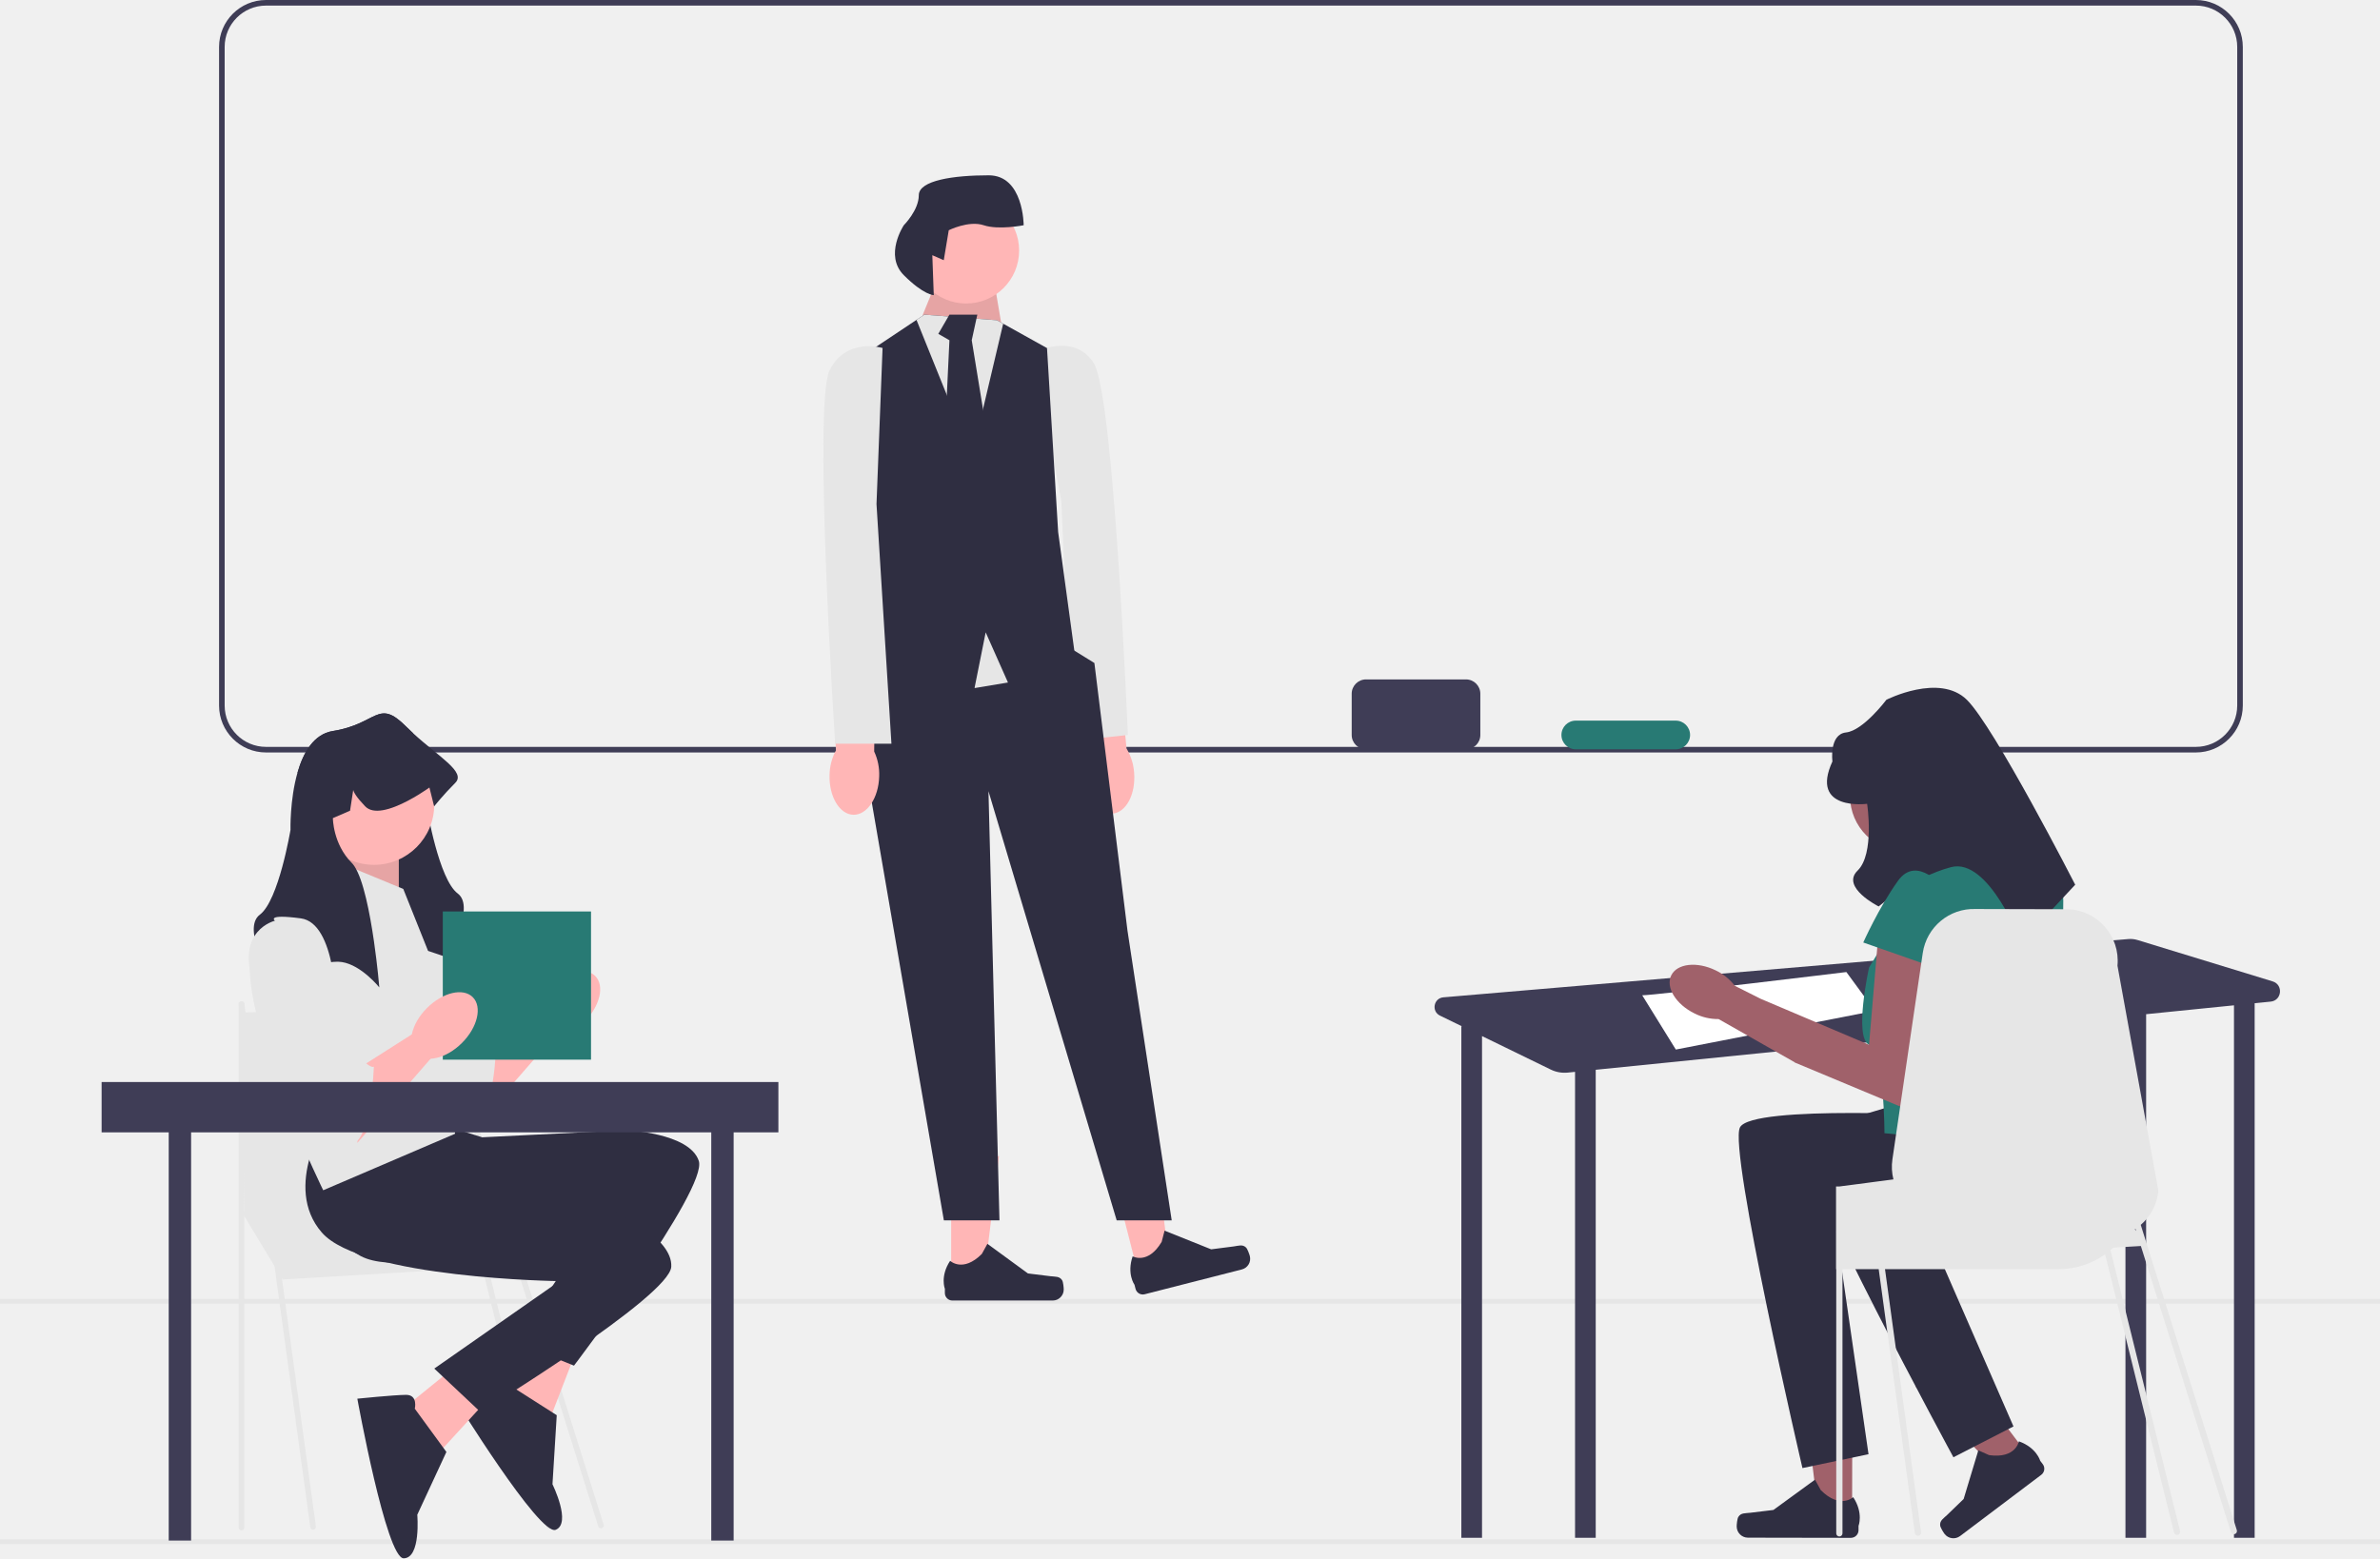
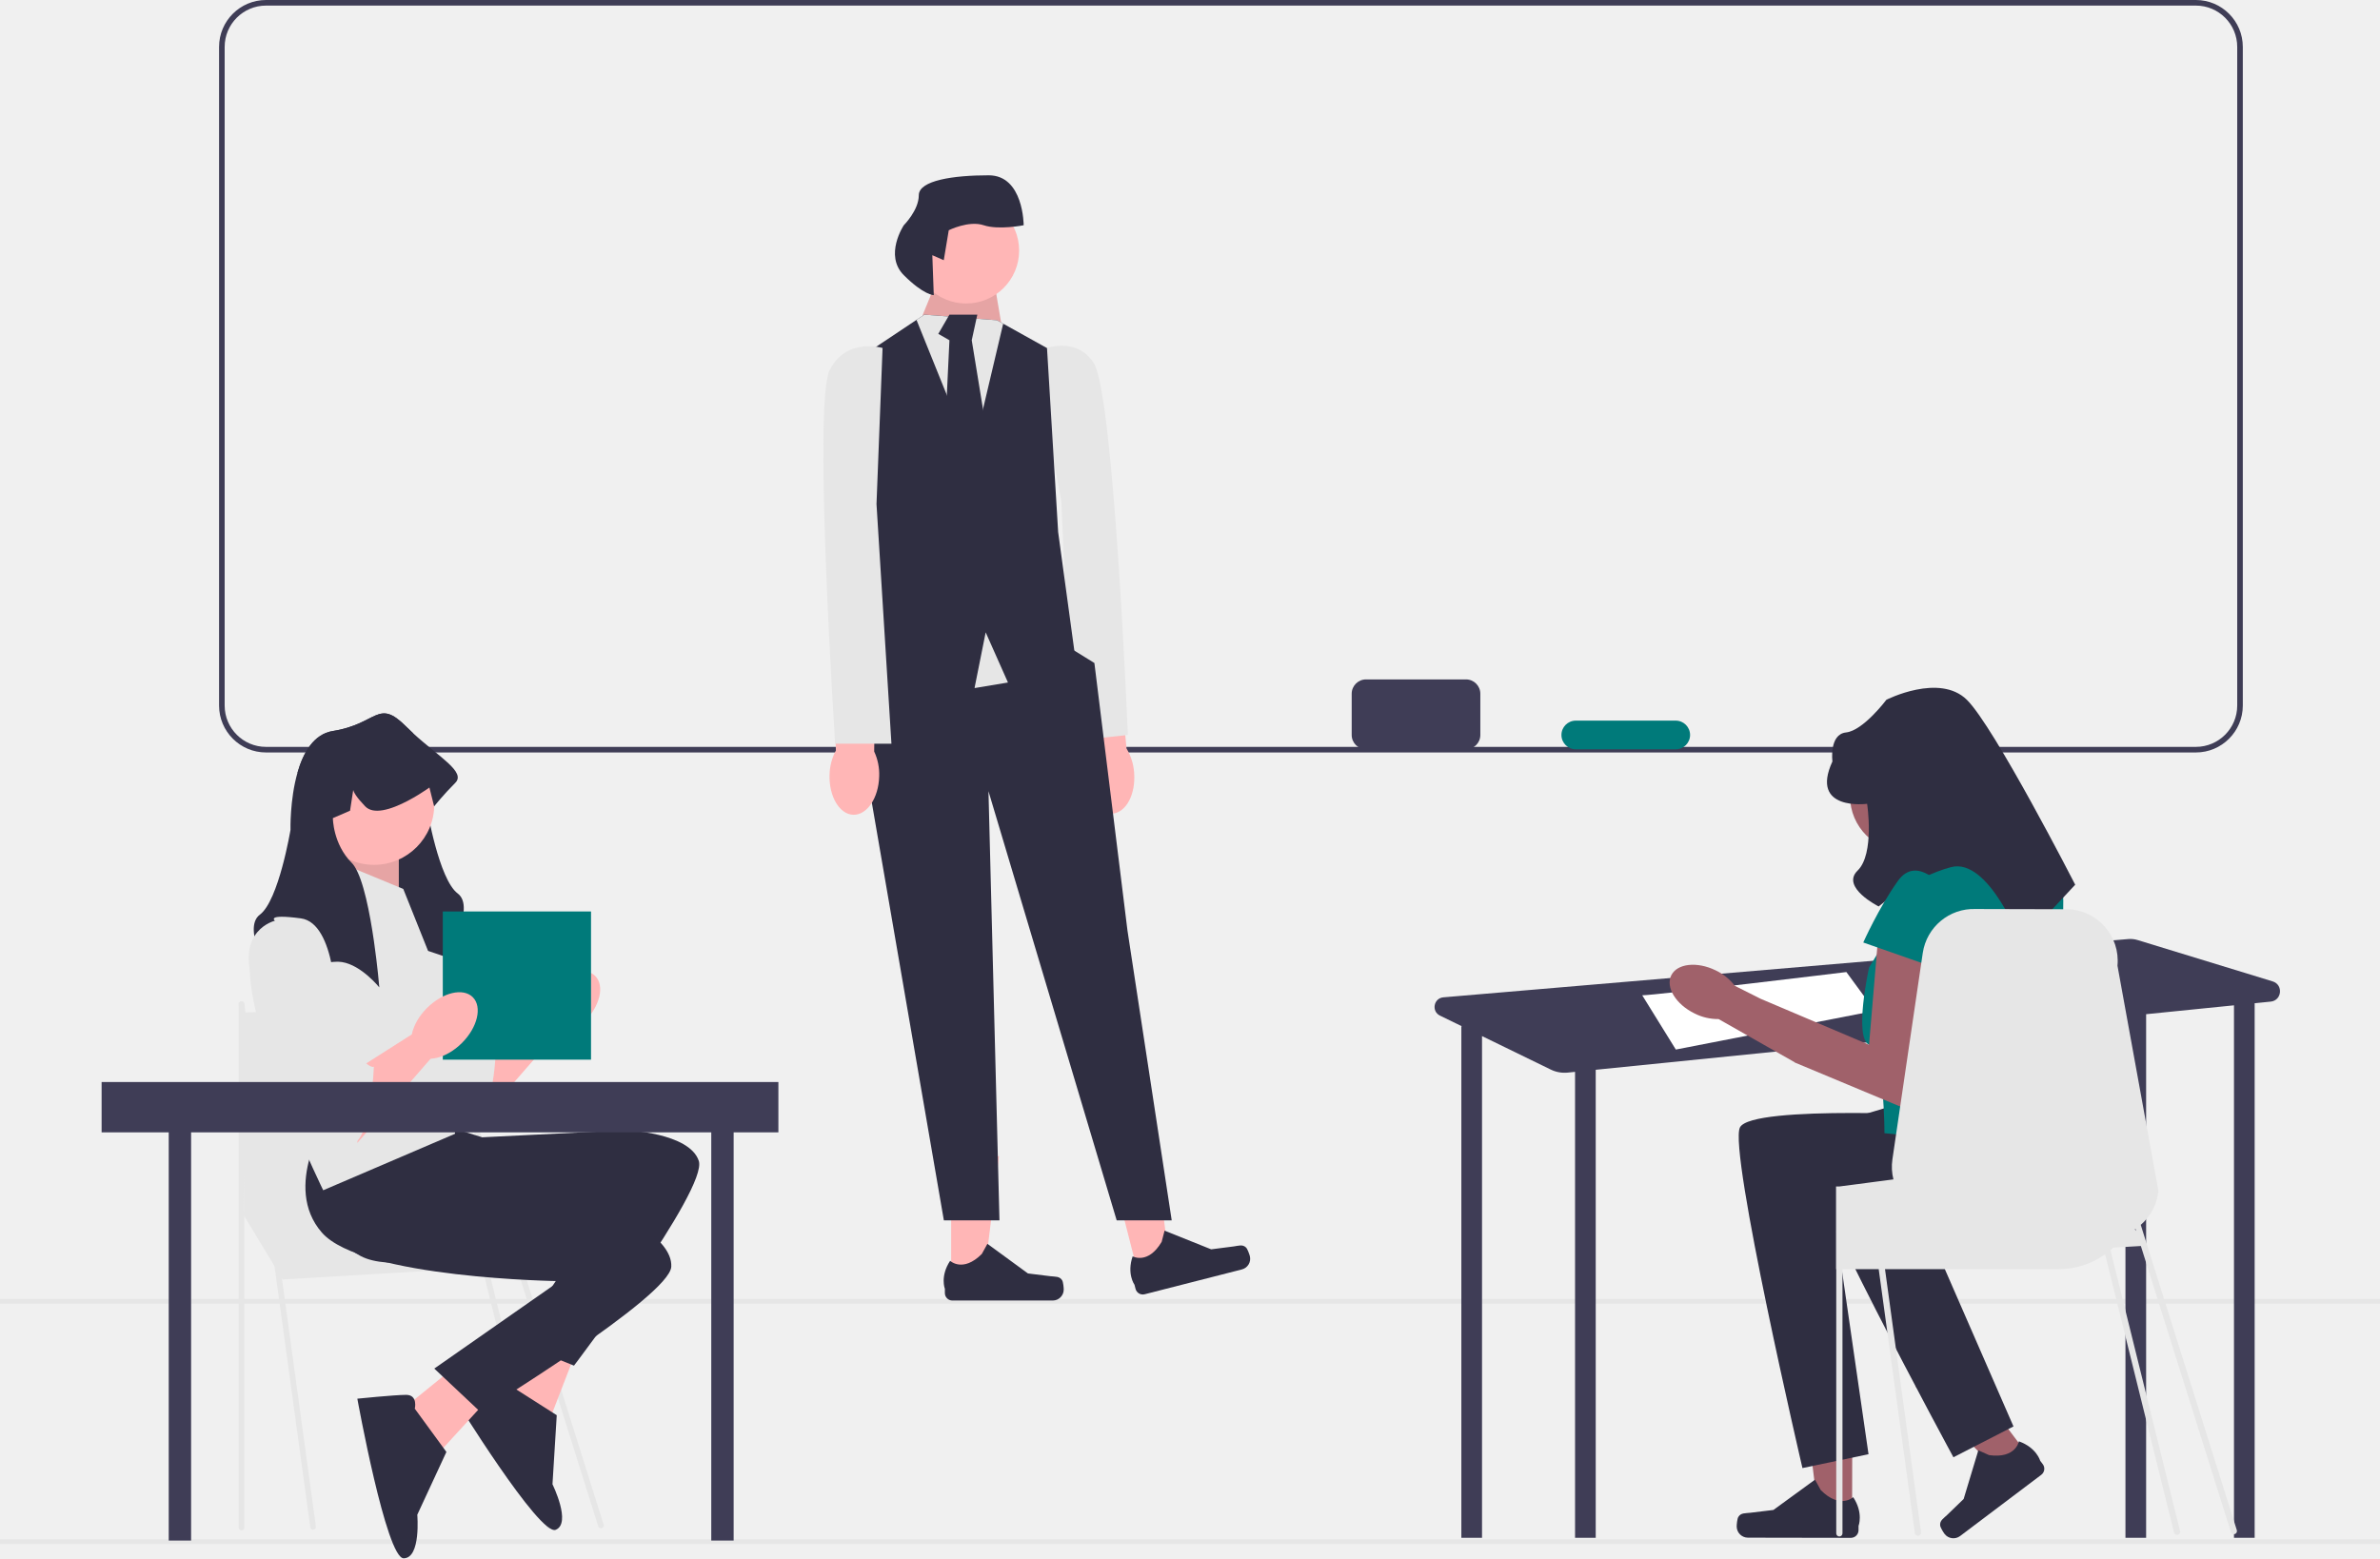
<svg xmlns="http://www.w3.org/2000/svg" width="851.034" height="557.347" viewBox="0 0 851.034 557.347" role="img" artist="Katerina Limpitsouni" source="https://undraw.co/">
  <path d="M785.204,269.129H95.109c-9.25,0-16.775-7.525-16.775-16.776V16.775c0-9.25,7.525-16.775,16.775-16.775H785.204c9.25,0,16.775,7.525,16.775,16.775V252.353c0,9.251-7.525,16.776-16.775,16.776ZM95.109,2c-8.147,0-14.775,6.628-14.775,14.775V252.353c0,8.147,6.628,14.776,14.775,14.776H785.204c8.147,0,14.775-6.629,14.775-14.776V16.775c0-8.147-6.628-14.775-14.775-14.775H95.109Z" fill="#3f3d56" />
  <rect id="uuid-dac6dc9f-03bc-4283-a90c-97bcdcbf45dc" y="550.557" width="851.034" height="1.683" fill="#e6e6e6" />
  <rect id="uuid-2f9646f7-bb94-4523-8d2e-fd8f0877664c" y="464.557" width="851.034" height="1.683" fill="#e6e6e6" />
  <g>
    <path id="uuid-bb35f39c-94aa-41c4-b5d9-34ca9a9e88f1-1475" d="M387.84,277.792c.611,7.68,5.069,13.59,9.957,13.2,4.887-.39,8.353-6.931,7.74-14.613-.203-3.072-1.138-6.051-2.728-8.688l-3-32.507-15.225,1.733,4.574,31.863c-1.153,2.856-1.605,5.946-1.318,9.013Z" fill="#ffb6b6" />
    <path d="M369.653,126.133s14.232-7.534,21.448,3.725c7.216,11.258,12.197,133.021,12.197,133.021l-20.002,2.135-3.792-85.803-9.852-53.078Z" fill="#e6e6e6" />
    <g>
      <polygon points="340.114 458.204 351.701 458.203 357.213 413.509 340.112 413.51 340.114 458.204" fill="#ffb6b6" />
      <path d="M379.814,457.941h0c.361,.608,.551,2.569,.551,3.275h0c0,2.172-1.761,3.933-3.933,3.933h-35.885c-1.482,0-2.683-1.201-2.683-2.683v-1.494s-1.775-4.49,1.88-10.025c0,0,4.542,4.334,11.33-2.454l2.002-3.626,14.489,10.596,8.031,.989c1.757,.216,3.315-.034,4.218,1.489h0Z" fill="#2f2e41" />
    </g>
    <g>
      <polygon points="407.168 456.286 418.395 453.417 412.674 408.749 396.104 412.983 407.168 456.286" fill="#ffb6b6" />
      <path d="M445.568,446.205h0c.5,.499,1.17,2.352,1.345,3.037h0c.538,2.104-.733,4.246-2.837,4.784l-34.768,8.882c-1.436,.367-2.897-.5-3.264-1.935l-.37-1.448s-2.831-3.911-.66-10.178c0,0,5.474,3.074,10.37-5.182l1.042-4.009,16.661,6.681,8.026-1.03c1.756-.225,3.203-.853,4.456,.398l0-0Z" fill="#2f2e41" />
    </g>
    <polygon points="330.527 116.525 329.978 112.538 336.508 96.59 354.449 94.597 358.323 117.428 330.527 116.525" fill="#ffb6b6" />
    <polygon points="330.527 116.525 329.978 112.538 336.508 96.59 354.449 94.597 358.323 117.428 330.527 116.525" opacity=".1" />
    <polygon points="309.596 229.158 301.622 251.086 307.602 263.047 337.505 436.481 357.385 436.481 353.453 282.982 399.303 436.481 418.979 436.481 403.157 332.82 391.329 237.132 384.155 232.7 349.466 213.21 309.596 229.158" fill="#2f2e41" />
    <polygon points="360.43 244.109 348.469 246.102 332.521 208.226 368.404 208.226 360.43 244.109" fill="#e6e6e6" />
    <polygon points="384.352 234.141 360.43 244.109 352.456 226.167 348.469 246.102 306.605 232.626 312.586 208.226 306.605 128.486 327.717 114.412 330.527 112.538 356.443 114.532 358.715 115.768 374.384 124.499 378.371 190.285 384.352 234.141" fill="#2f2e41" />
    <polygon points="358.715 115.768 347.472 163.372 327.717 114.412 330.527 112.538 356.443 114.532 358.715 115.768" fill="#e6e6e6" />
    <polygon points="339.498 112.538 335.511 119.405 339.498 121.694 337.505 163.496 345.479 174.337 353.453 158.315 347.472 121.694 349.466 112.538 339.498 112.538" fill="#2f2e41" />
    <circle cx="345.479" cy="89.613" r="18.938" fill="#ffb6b6" />
    <path d="M333.376,91.274l4.092,1.786,1.786-10.715s7.143-3.572,12.501-1.786,14.287,0,14.287,0c0,0,0-17.858-12.501-17.858s-25.002,1.786-25.002,7.143-5.358,10.715-5.358,10.715c0,0-7.143,10.715,0,17.858,7.143,7.143,10.715,7.143,10.715,7.143l-.52-14.287Z" fill="#2f2e41" />
    <path id="uuid-97233535-ec91-4408-928f-bf1e5273ca3e-1476" d="M296.629,277.232c-.208,7.701,3.598,14.051,8.499,14.183s9.041-6.005,9.248-13.709c.125-3.076-.489-6.138-1.79-8.928l.468-32.642-15.323,.107,1.166,32.168c-1.45,2.717-2.227,5.742-2.268,8.822Z" fill="#ffb6b6" />
    <path d="M315.586,124.462s-12.958-3.987-18.938,7.974c-5.98,11.961,1.994,133.564,1.994,133.564h20.115l-5.339-85.72,2.168-55.818Z" fill="#e6e6e6" />
  </g>
  <g>
    <path d="M812.657,351.008l-48.322-14.792c-1.069-.327-2.19-.447-3.304-.352l-244.902,20.843c-3.492,.297-4.369,5.007-1.219,6.542l7.845,3.822h-.209v182.952h7.392v-179.452l24.586,11.978c1.881,.916,3.98,1.291,6.062,1.08l2.616-.264v166.659h7.392v-167.405l189.42-19.133v186.539h7.392v-187.285l31.416-3.173v190.459h7.392v-191.205l5.731-.579c4.024-.406,4.579-6.046,.712-7.229Z" fill="#3f3d56" />
    <path d="M587.226,355.982c4.62,0,72.996-8.316,72.996-8.316l10.164,13.86-71.148,13.86-12.012-19.404Z" fill="#fff" />
    <g>
      <polygon points="662.269 542.917 650.39 542.895 644.818 497.064 662.35 497.096 662.269 542.917" fill="#a0616a" />
      <path d="M621.57,542.577h0c-.371,.622-.57,2.633-.571,3.357h0c-.004,2.227,1.798,4.035,4.025,4.039l36.789,.063c1.519,.003,2.753-1.227,2.755-2.746l.003-1.532s1.828-4.6-1.909-10.281c0,0-4.665,4.435-11.611-2.536l-2.046-3.721-14.873,10.838-8.235,.999c-1.802,.219-3.398-.04-4.327,1.519h-0Z" fill="#2f2e41" />
    </g>
    <g>
      <polygon points="726.027 521.605 716.655 528.674 684.925 495.887 698.759 485.453 726.027 521.605" fill="#a0616a" />
      <path d="M693.757,545.615h0c.079,.712,1.122,2.414,1.553,2.986h0c1.325,1.757,3.824,2.107,5.581,.781l29.024-21.895c1.198-.904,1.437-2.609,.533-3.807l-.912-1.208s-1.304-4.715-7.637-6.961c0,0-1.03,6.277-10.661,4.928l-3.831-1.712-5.253,17.411-5.892,5.7c-1.289,1.247-2.702,1.995-2.504,3.778l-0,0Z" fill="#2f2e41" />
    </g>
    <path d="M701.2,284.74c0,10.955-8.881,19.835-19.835,19.835-10.955,0-19.835-8.881-19.835-19.835s8.881-19.835,19.835-19.835,19.835,8.881,19.835,19.835Z" fill="#a0616a" />
    <path d="M699.331,399.107s-73.032-4.134-77.166,4.134,22.348,121.833,22.348,121.833l23.627-4.952-11.526-79.677s60.943,16.14,69.211-3.151c8.268-19.291,5.888-26.475,5.888-26.475l-32.382-11.713Z" fill="#2f2e41" />
    <path d="M718.043,385.229s-71.524,15.333-73.323,24.4,53.781,111.581,53.781,111.581l21.475-11.025-32.192-73.789s63.042-.557,65.912-21.348c2.87-20.791-1.326-27.089-1.326-27.089l-34.327-2.729Z" fill="#2f2e41" />
-     <path d="M726.202,307.472h-34.362l-23.512,38.583s-5.512,24.933,0,27.624c5.512,2.691,5.512,31.628,5.512,31.628l57.874,5.512s8.268-86.811,5.512-95.079c-2.756-8.268-11.024-8.268-11.024-8.268Z" fill="#287a74" />
+     <path d="M726.202,307.472h-34.362l-23.512,38.583s-5.512,24.933,0,27.624c5.512,2.691,5.512,31.628,5.512,31.628l57.874,5.512s8.268-86.811,5.512-95.079c-2.756-8.268-11.024-8.268-11.024-8.268Z" fill="#007a7a" />
    <path d="M671.772,332.965l-3.445,40.715-38.747-16.445-9.248-4.651c-1.811-2.362-4.162-4.256-6.855-5.523-6.697-3.264-13.807-2.455-15.884,1.805-2.077,4.261,1.667,10.36,8.363,13.622,2.658,1.341,5.599,2.025,8.576,1.996l27.058,15.368,.032-.06,.12,.214,42.432,17.722,9.763-53.449-22.165-11.315Z" fill="#a0616a" />
    <path d="M667.638,287.492s-20.669,2.756-12.402-15.158c0,0-1.261-9.711,4.882-10.367s14.41-11.68,14.41-11.68c0,0,18.955-9.646,28.769,0,9.814,9.646,38.751,66.142,38.751,66.142l-19.291,20.669s-11.598-30.489-25.09-26.957c-13.493,3.532-25.894,14.062-25.894,14.062,0,0-13.693-6.853-7.535-12.825,6.157-5.973,3.401-23.886,3.401-23.886Z" fill="#2f2e41" />
-     <path d="M695.197,317.807s-9.646-12.402-16.536-2.756c-6.89,9.646-12.402,22.047-12.402,22.047l27.559,9.646,1.378-28.937Z" fill="#287a74" />
+     <path d="M695.197,317.807s-9.646-12.402-16.536-2.756c-6.89,9.646-12.402,22.047-12.402,22.047l27.559,9.646,1.378-28.937Z" fill="#007a7a" />
    <path d="M799.836,547.279l-32.019-101.77,.005-0h.074l-.129-.166-.003-.004-2.281-7.249,.001-.001c3.474-2.994,5.84-7.272,6.311-12.197l-14.636-80.499c1.007-10.571-7.096-19.811-17.713-20.189l-33.024-.083c-9.388-.333-17.519,6.449-18.887,15.745l-.73,4.934-10.118,68.829c-.37,2.476-.222,4.916,.36,7.198l-7.281,.952-2.208,.296-8.732,1.137-.028,.009-1.09,.139h-1.183v29.568h.074v94.507c0,.61,.499,1.109,1.109,1.109,.619,0,1.118-.499,1.118-1.109v-94.507h12.954l12.927,94.396c.083,.554,.554,.961,1.109,.961,.046,0,.102,0,.148-.009,.61-.083,1.035-.647,.952-1.257l-12.881-94.091h62.157c6.172,0,11.891-1.959,16.547-5.312l24.645,99.535c.128,.504,.581,.838,1.078,.838,.091,0,.183-.011,.275-.034,.596-.152,.956-.758,.804-1.353l-24.883-100.497c.331-.276,.662-.57,.975-.873l9.893-.582,32.186,102.3c.149,.475,.588,.779,1.061,.779,.111,0,.223-.017,.334-.052,.586-.185,.912-.81,.728-1.396Zm-36.468-107.61c.083-.046,.157-.102,.231-.148l.001-0,.238,.756-.469-.607Z" fill="#e6e6e6" />
  </g>
  <g>
    <g>
      <polygon points="171.565 374.775 193.114 361.071 201.875 366.355 171.565 401.183 171.565 374.775" fill="#ffb6b6" />
      <path d="M142.097,321.733s-14.313,3.368-7.577,22.732,28.626,59.778,35.361,57.252c6.736-2.526,7.577-27.784,7.577-27.784,0,0-.842,.842-4.21-2.526-3.368-3.368-3.368-1.83-3.368-5.546s-2.755-6.47-2.755-6.47l-3.139-6.507s0-30.31-12.629-31.994c-12.629-1.684-9.261,.842-9.261,.842Z" fill="#e6e6e6" />
      <ellipse cx="202.717" cy="359.199" rx="14.313" ry="8.84" transform="translate(-194.6175 248.5495) rotate(-45)" fill="#ffb6b6" />
    </g>
    <g>
      <polygon points="86.348 433.29 101.052 457.628 186.741 452.557 163.925 423.149 86.348 433.29" fill="#e6e6e6" />
      <path d="M111.952,547.12c-.499,0-.934-.368-1.003-.876l-25.605-187.007c-.076-.555,.312-1.067,.867-1.142,.555-.08,1.066,.312,1.142,.867l25.605,187.007c.076,.555-.312,1.067-.867,1.142-.047,.006-.093,.009-.139,.009Z" fill="#e6e6e6" />
      <path d="M86.348,547.358c-.56,0-1.014-.454-1.014-1.014v-187.209c0-.56,.454-1.014,1.014-1.014,.56,0,1.014,.454,1.014,1.014v187.209c0,.56-.454,1.014-1.014,1.014Z" fill="#e6e6e6" />
      <path d="M214.882,546.613c-.431,0-.831-.277-.967-.71l-60.591-192.584c-.168-.534,.129-1.104,.663-1.272,.534-.167,1.104,.129,1.272,.663l60.591,192.584c.168,.534-.129,1.104-.663,1.272-.101,.032-.204,.047-.305,.047Z" fill="#e6e6e6" />
      <path d="M196.374,546.85c-.453,0-.865-.305-.982-.764l-42.084-169.969c-.138-.543,.19-1.095,.733-1.233,.544-.137,1.095,.19,1.233,.733l42.084,169.969c.138,.543-.19,1.095-.733,1.233-.084,.021-.168,.031-.251,.031Z" fill="#e6e6e6" />
      <polygon points="86.348 362.117 156.573 361.037 169.502 434.811 87.362 434.811 86.348 362.117" fill="#e6e6e6" />
    </g>
    <g>
      <polygon points="194.266 470.597 176.568 501.755 197.117 506.279 205.684 484.118 194.266 470.597" fill="#ffb6b6" />
      <path d="M182.925,495.873s-.688-5.081-4.731-3.469-15.711,7.605-15.711,7.605c0,0,30.434,49.451,36.209,47.147,5.776-2.304-1.138-16.282-1.138-16.282l1.526-24.709-16.155-10.293Z" fill="#2f2e41" />
      <path d="M115.997,410.136s-6.315,29.047,13.05,39.15c19.365,10.103,85.457-14.734,85.457-14.734l-30.31,45.415,21.049,8.469s47.991-63.146,44.623-73.249c-3.368-10.103-26.1-10.945-26.1-10.945l-51.358,2.526-13.471-4.21-42.939,7.577Z" fill="#2f2e41" />
    </g>
    <g>
      <polygon points="168.084 484.425 140.261 507.008 157.755 518.699 173.798 501.174 168.084 484.425" fill="#ffb6b6" />
      <path d="M148.322,503.842s1.208-4.983-3.144-4.952-17.402,1.367-17.402,1.367c0,0,10.353,57.135,16.571,57.091,6.218-.044,4.865-15.58,4.865-15.58l10.412-22.459-11.302-15.466Z" fill="#2f2e41" />
      <path d="M117.181,399.629s-16.451,24.758-2.091,41.215c14.361,16.457,84.96,17.372,84.96,17.372l-44.758,31.272,16.524,15.548s67.678-41.354,68.218-51.99c.54-10.636-20.328-19.692-20.328-19.692l-48.757-16.336-11.016-8.823-42.753-8.567Z" fill="#2f2e41" />
    </g>
    <path d="M159.443,342.284s-15.997-5.894-23.574-5.894c-.724,0-1.44,.084-2.155,.236-4.85,1.027-9.312,5.195-11.45,7.468-.834,.892-1.313,1.49-1.313,1.49,0,0,.051-.581,.152-1.6,.497-5.355,2.332-22.926,5.624-34.174,1.179-4.016,2.534-7.224,4.092-8.781,3.629-3.637,5.304-7.998,6.079-11.248,.657-2.787,.657-4.749,.657-4.749l-6.138-2.644-1.137-7.426c-.202,.876-1.137,2.585-4.277,5.86-.269,.278-.564,.514-.876,.716-4.53,2.846-13.766-2.105-18.742-5.22,2.071-7.199,5.826-13.783,12.646-14.86,15.997-2.526,15.997-11.787,26.1-1.684,.834,.834,1.675,1.633,2.517,2.408,3.233,6.18,4.412,14.465,4.833,20.223,.303,4.033,.227,6.837,.227,6.837,0,0,4.21,25.258,10.945,30.31,6.736,5.052-4.21,22.732-4.21,22.732Z" fill="#2f2e41" />
    <polygon points="128.292 301.871 116.915 318.558 142.605 325.446 142.605 301.871 128.292 301.871" fill="#ffb6b6" />
    <polygon points="128.292 301.871 116.915 318.558 142.605 325.446 142.605 301.871 128.292 301.871" opacity=".1" />
    <path d="M144.202,317.944l-24.416-10.103s-32.836,14.313-30.31,42.097c2.526,27.784,26.1,75.775,26.1,75.775l47.149-20.207-5.052-53.884-13.471-33.678Z" fill="#e6e6e6" />
    <circle cx="133.734" cy="287.78" r="21.541" fill="#ffb6b6" />
    <path d="M162.811,279.981c-4.21,4.21-7.577,8.419-7.577,8.419l-1.684-6.736s-.387,.286-1.069,.741c-2.669,1.819-9.834,6.39-15.584,7.375-2.559,.438-4.833,.16-6.315-1.381-3.14-3.275-4.075-4.984-4.277-5.86l-1.137,7.426-6.138,2.644s0,9.244,6.736,15.997c.328,.328,.648,.732,.96,1.204,3.216,4.85,5.523,16.721,6.988,26.816,1.297,8.975,1.92,16.536,1.92,16.536,0,0-6.373-7.982-13.37-9.068-.387-.059-.775-.101-1.162-.109-.126-.017-.261-.017-.387-.017-7.577,0-23.574,5.894-23.574,5.894,0,0-10.945-17.681-4.21-22.732,6.736-5.052,10.945-30.31,10.945-30.31,0,0-.278-10.811,2.509-20.501,2.071-7.199,5.826-13.783,12.646-14.86,15.997-2.526,15.997-11.787,26.1-1.684,.834,.834,1.675,1.633,2.517,2.408,9.413,8.655,19.028,13.934,15.163,17.799Z" fill="#2f2e41" />
    <rect x="60.334" y="393" width="8" height="158" fill="#3f3d56" />
    <rect x="254.334" y="393" width="8" height="158" fill="#3f3d56" />
-     <rect x="158.334" y="326" width="53" height="53" fill="#287a74" />
+     <rect x="158.334" y="326" width="53" height="53" fill="#007a7a" />
    <g>
      <polygon points="127.784 382.352 149.333 368.648 158.094 373.933 127.784 408.761 127.784 382.352" fill="#ffb6b6" />
      <path d="M98.316,329.31s-14.313,3.368-7.577,22.732c6.736,19.365,28.626,59.778,35.361,57.252,6.736-2.526,7.577-27.784,7.577-27.784,0,0-.842,.842-4.21-2.526-3.368-3.368-3.368-1.83-3.368-5.546s-2.755-6.47-2.755-6.47l-3.139-6.507s0-30.31-12.629-31.994c-12.629-1.684-9.261,.842-9.261,.842Z" fill="#e6e6e6" />
      <ellipse cx="158.936" cy="366.776" rx="14.313" ry="8.84" transform="translate(-212.7987 219.8111) rotate(-45)" fill="#ffb6b6" />
    </g>
    <rect x="36.334" y="387" width="242" height="18" fill="#3f3d56" />
  </g>
  <rect x="483.334" y="243" width="46" height="25" rx="5.13" ry="5.13" fill="#3f3d56" />
-   <rect x="558.334" y="257.74" width="46" height="10.26" rx="5.13" ry="5.13" fill="#287a74" />
+   <rect x="558.334" y="257.74" width="46" height="10.26" rx="5.13" ry="5.13" fill="#007a7a" />
</svg>
